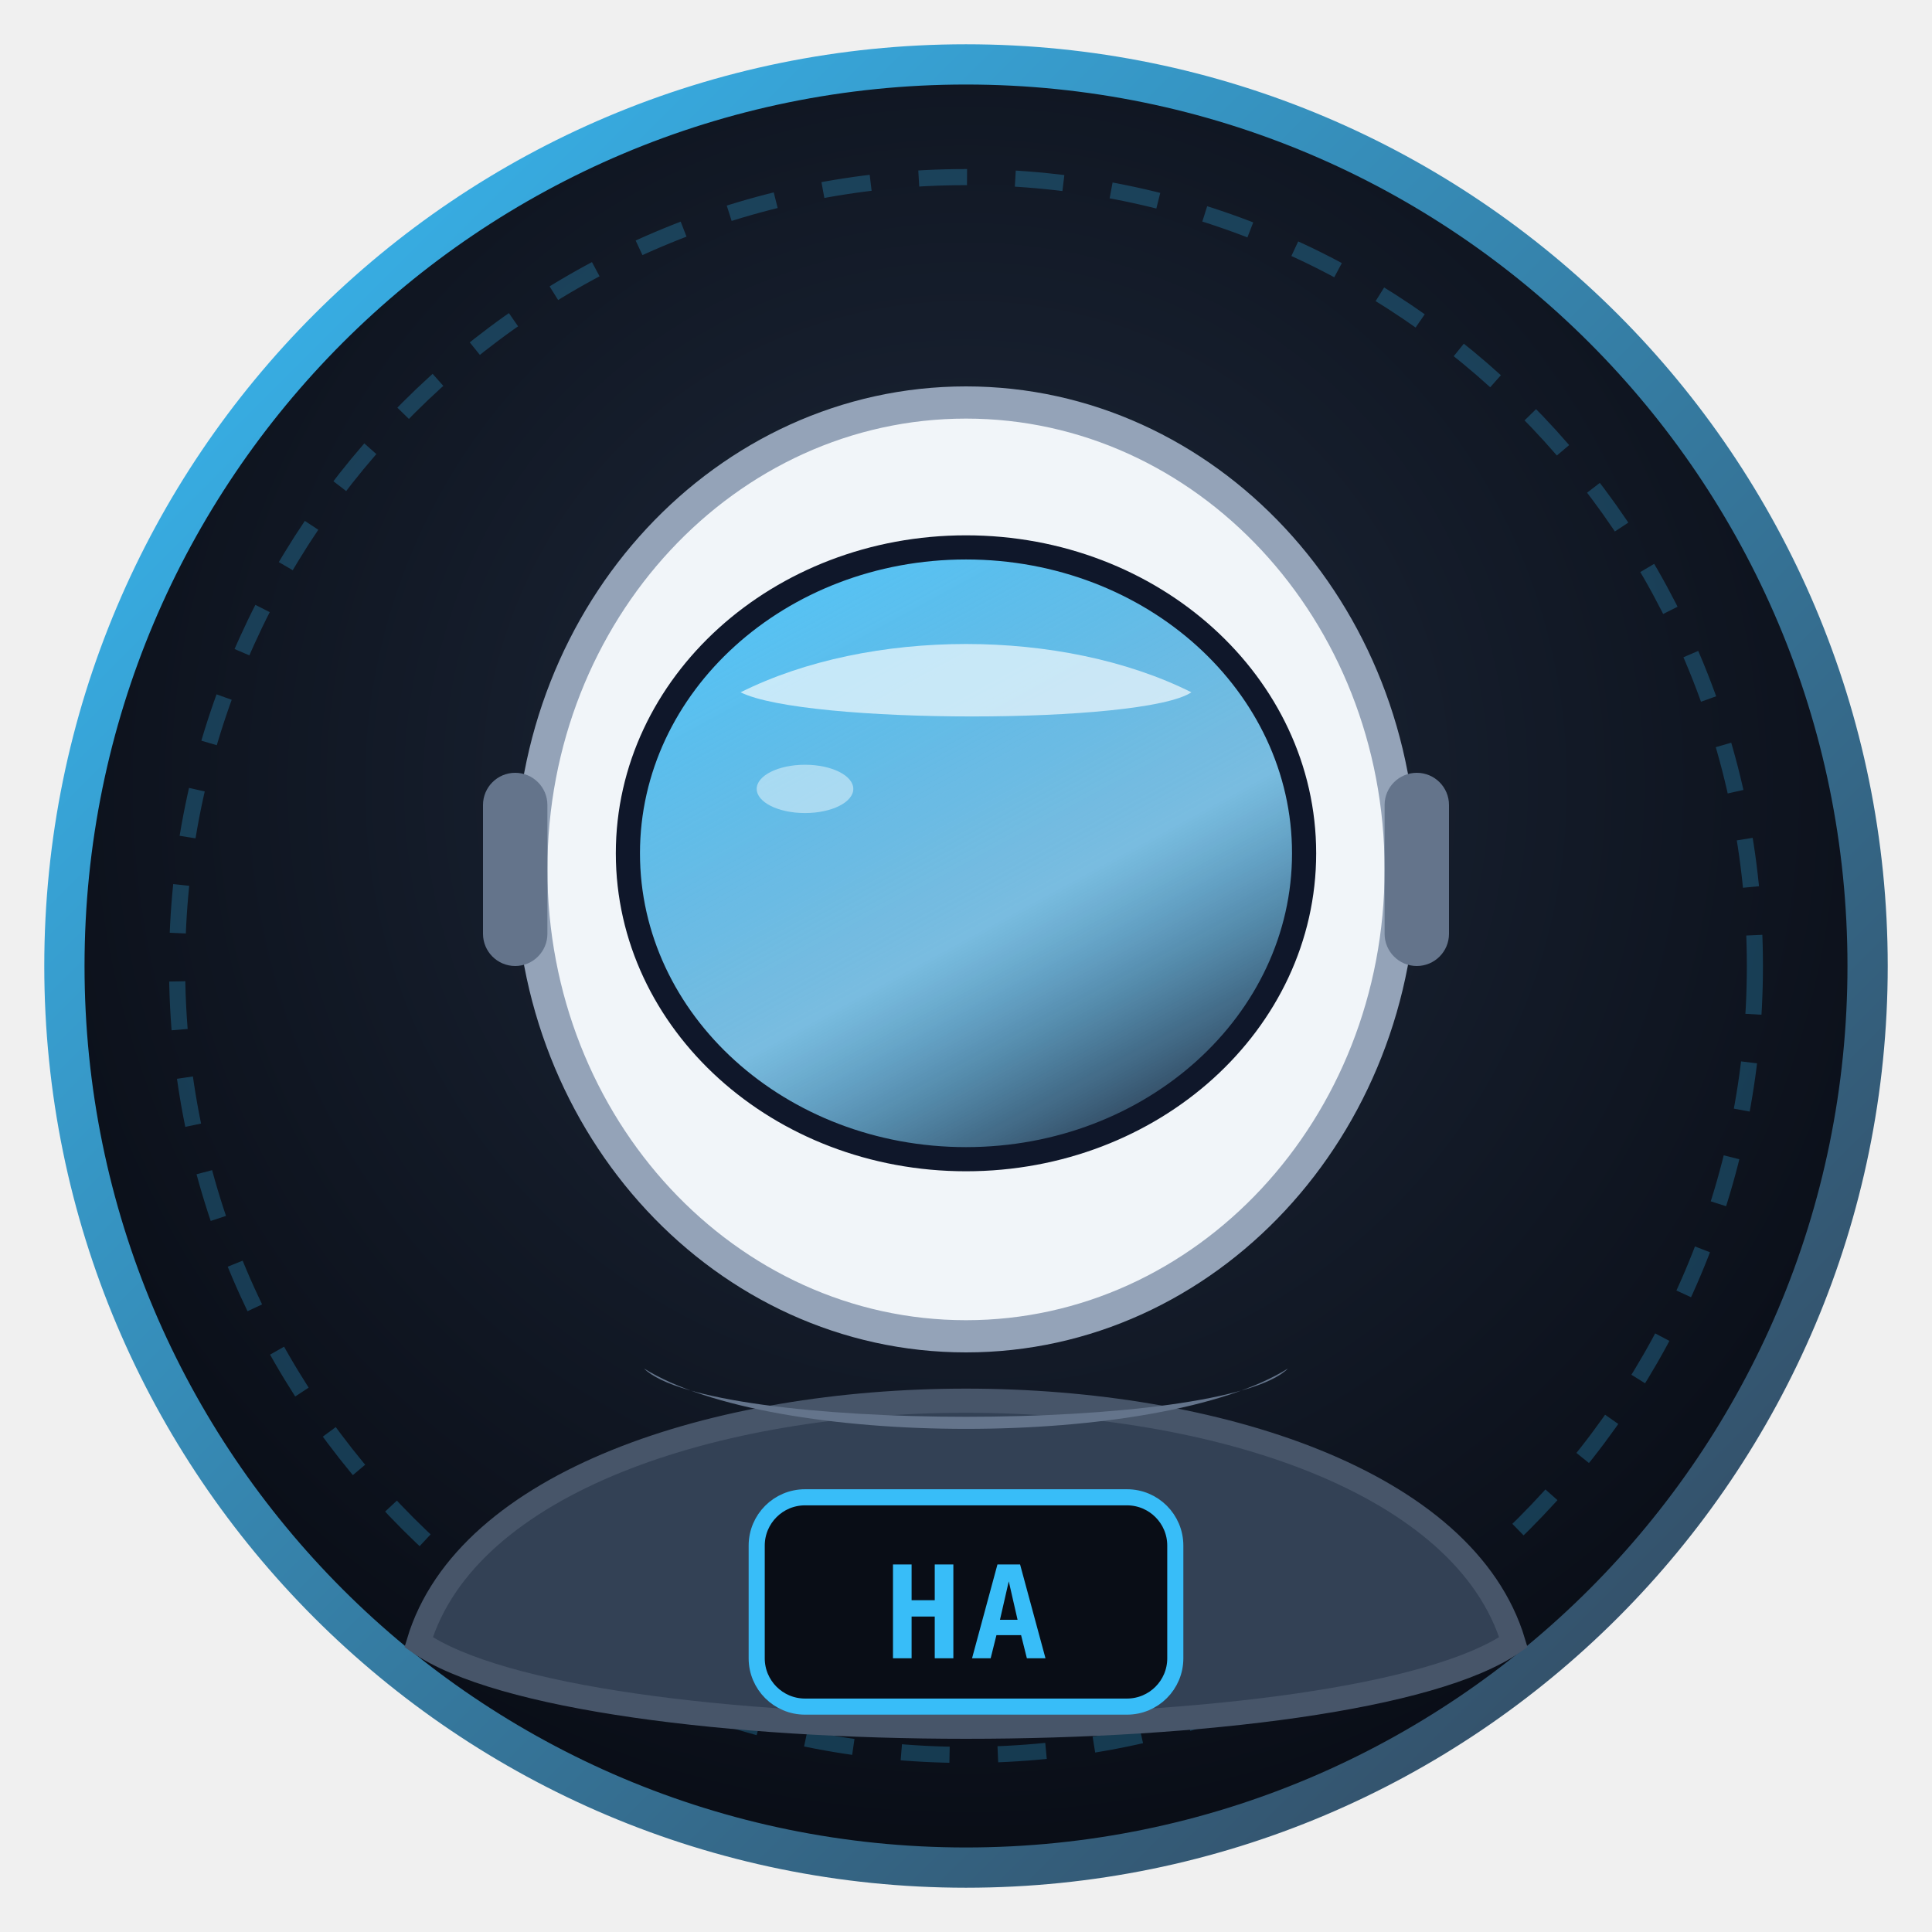
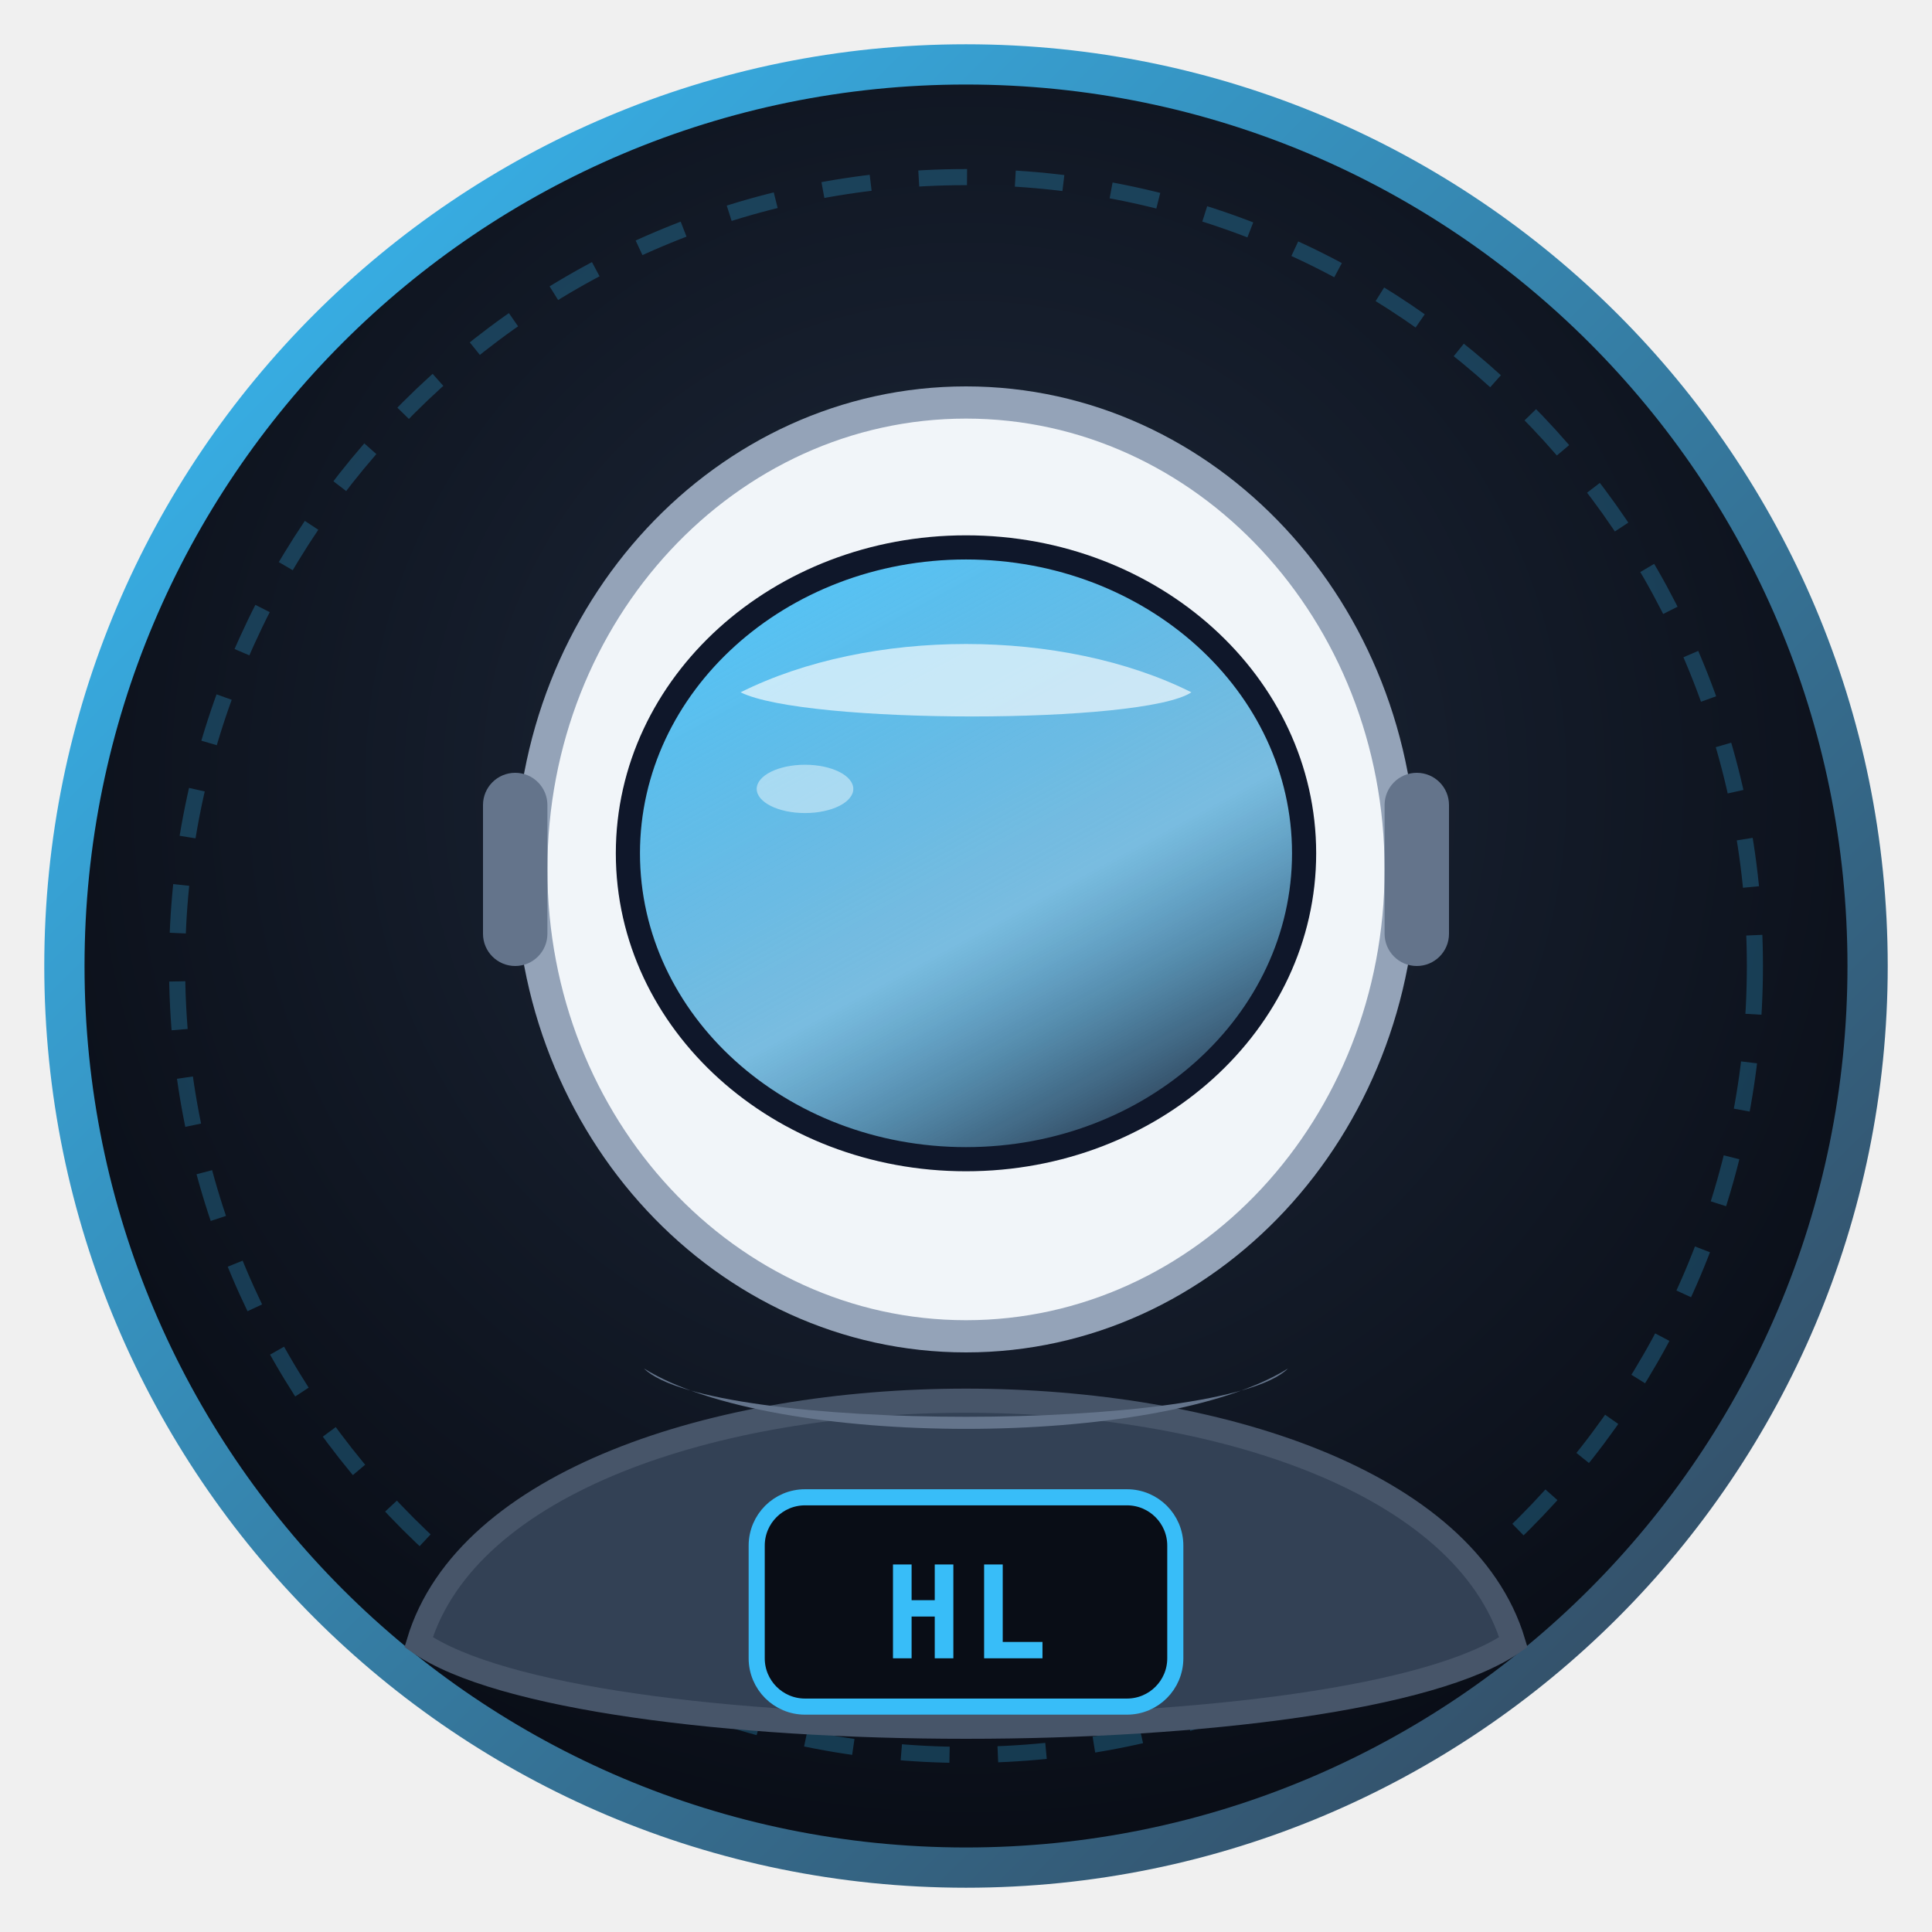
<svg xmlns="http://www.w3.org/2000/svg" viewBox="0 0 120 120" width="120" height="120">
  <defs>
    <radialGradient id="bg-harshitha" cx="50%" cy="40%" r="60%">
      <stop offset="0%" stop-color="#1E293B" />
      <stop offset="100%" stop-color="#090D16" />
    </radialGradient>
    <linearGradient id="ring-harshitha" x1="0%" y1="0%" x2="100%" y2="100%">
      <stop offset="0%" stop-color="#38BDF8" />
      <stop offset="100%" stop-color="#334155" />
    </linearGradient>
    <linearGradient id="visor-harshitha" x1="20%" y1="0%" x2="80%" y2="100%">
      <stop offset="0%" stop-color="#38BDF8" stop-opacity="0.85" />
      <stop offset="60%" stop-color="#0284C7" stop-opacity="0.5" />
      <stop offset="100%" stop-color="#0F172A" stop-opacity="0.9" />
    </linearGradient>
  </defs>
  <circle cx="60" cy="60" r="56" fill="url(#bg-harshitha)" stroke="url(#ring-harshitha)" stroke-width="2.5" />
  <circle cx="60" cy="60" r="49" fill="none" stroke="#38BDF8" stroke-opacity="0.25" stroke-dasharray="3 3" />
  <path d="M 26 102 C 32 82, 88 82, 94 102 C 84 109, 36 109, 26 102 Z" fill="#334155" stroke="#475569" stroke-width="1.5" />
  <path d="M 40 85 C 48 90, 72 90, 80 85 C 76 89, 44 89, 40 85 Z" fill="#64748B" />
  <ellipse cx="60" cy="54" rx="27" ry="29" fill="#F1F5F9" stroke="#94A3B8" stroke-width="2" />
  <rect x="30" y="48" width="4" height="12" rx="2" fill="#64748B" />
  <rect x="86" y="48" width="4" height="12" rx="2" fill="#64748B" />
  <ellipse cx="60" cy="53" rx="21" ry="19" fill="url(#visor-harshitha)" stroke="#0F172A" stroke-width="1.5" />
  <path d="M 46 43 C 54 39, 66 39, 74 43 C 71 45, 50 45, 46 43 Z" fill="#FFFFFF" fill-opacity="0.65" />
  <ellipse cx="50" cy="49" rx="3" ry="1.5" fill="#FFFFFF" fill-opacity="0.45" />
  <rect x="47" y="93" width="26" height="13" rx="3" fill="#090D16" stroke="#38BDF8" stroke-width="1" />
-   <text x="60" y="103" text-anchor="middle" font-family="'JetBrains Mono', monospace" font-size="8" font-weight="700" fill="#38BDF8" letter-spacing="0.5">HA</text>
+   <text x="60" y="103" text-anchor="middle" font-family="'JetBrains Mono', monospace" font-size="8" font-weight="700" fill="#38BDF8" letter-spacing="0.5">HL</text>
</svg>
